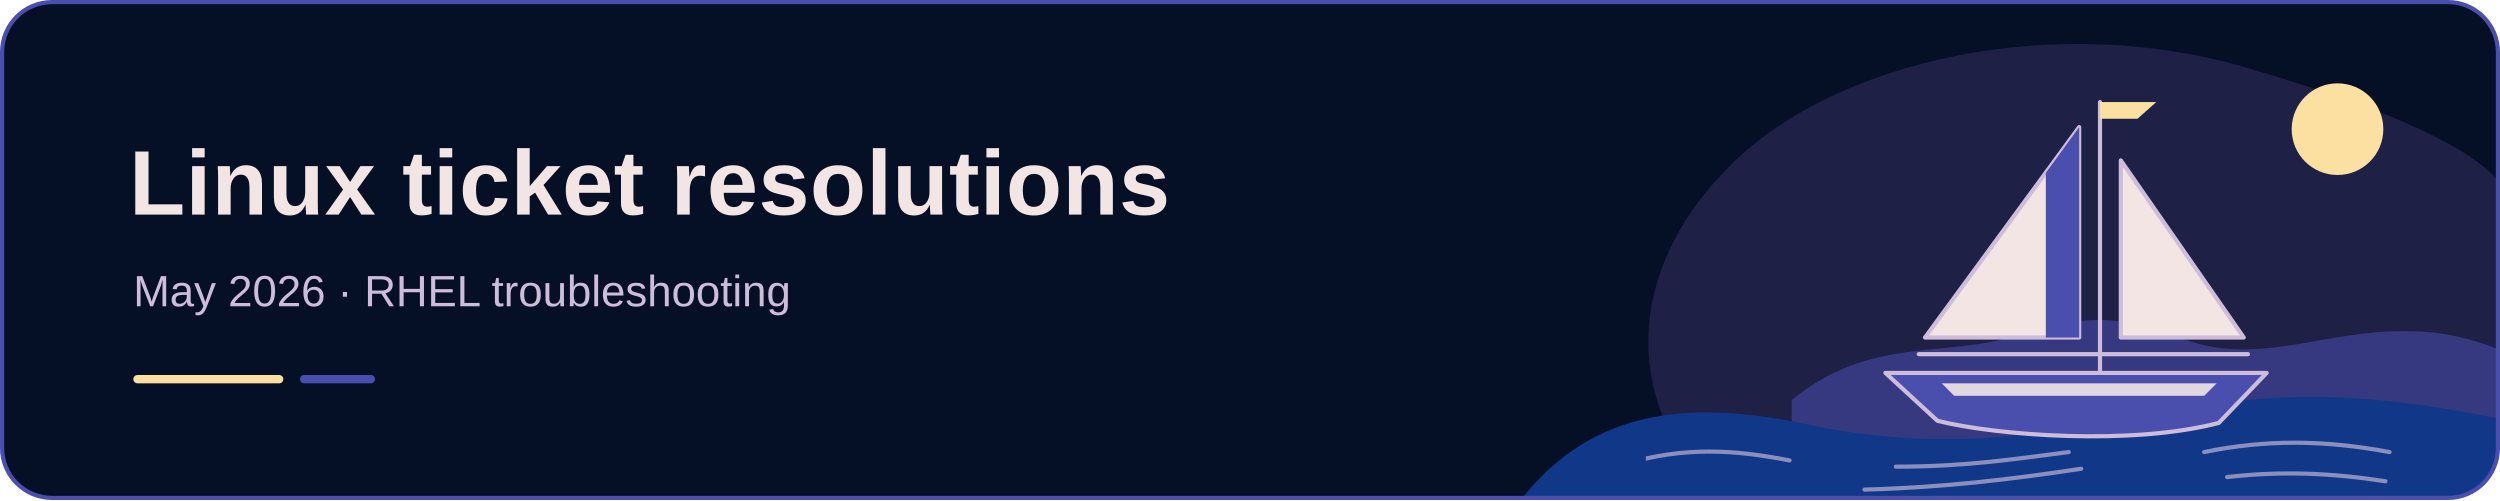
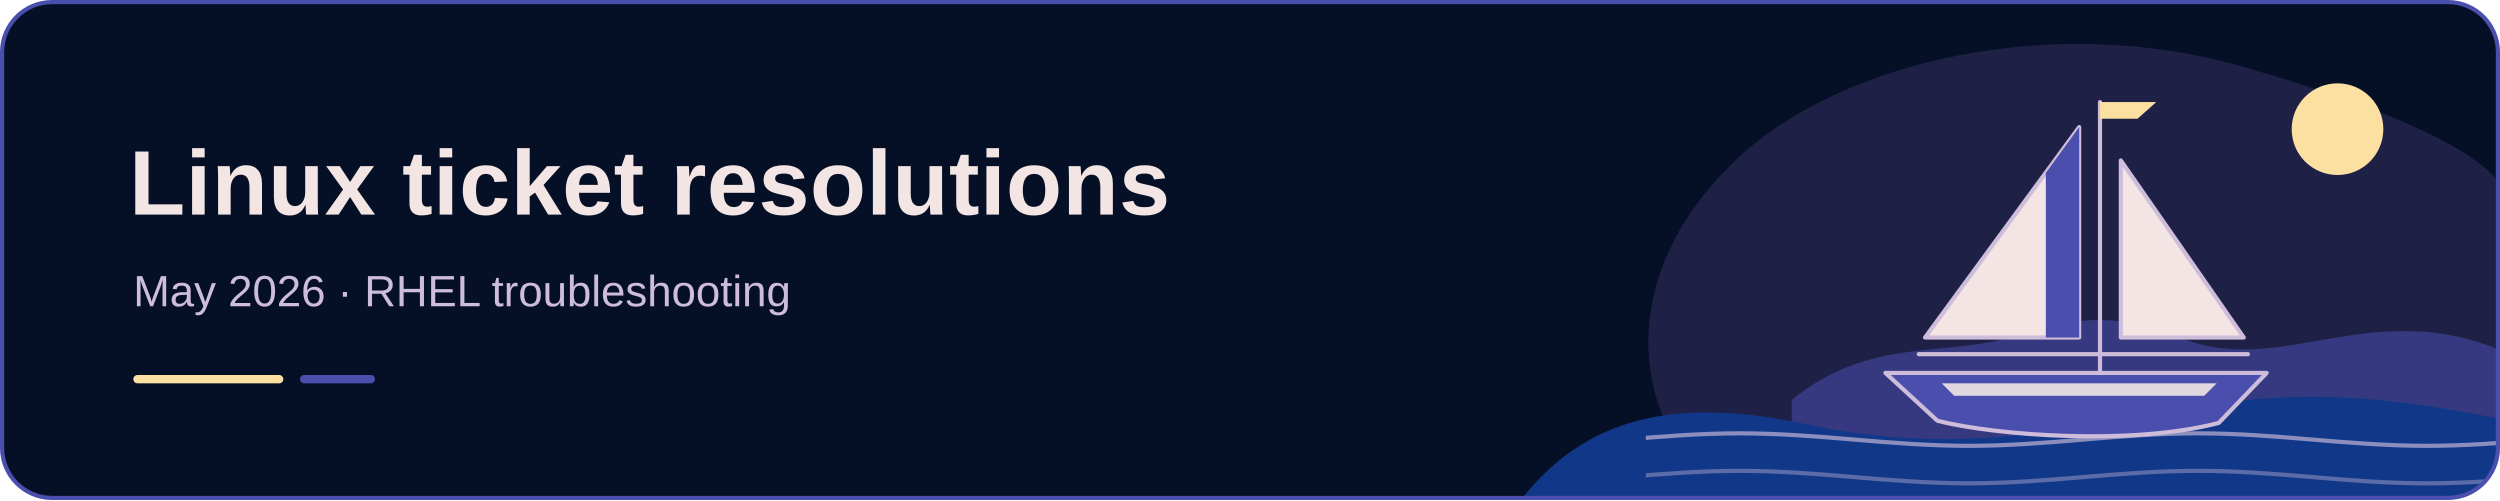
<svg xmlns="http://www.w3.org/2000/svg" width="1200" height="240" viewBox="0 0 1200 240" role="img" aria-labelledby="title description">
  <defs>
    <clipPath id="edge">
      <rect x="1" y="1" width="1198" height="238" rx="24" />
    </clipPath>
    <clipPath id="sailing-area">
      <rect x="790" y="24" width="410" height="216" />
    </clipPath>
    <g id="boat">
      <path class="rigging" d="M1008 49v138m-87-17h158" />
      <path class="sail" d="m998 61-74 101h74Z" />
      <path class="rigging" d="m998 61-74 101h74Z" />
      <path class="gold" d="m998 61-16 22v79h16Z" />
      <path class="sail" d="m1018 77 59 85h-59Z" />
      <path class="rigging" d="m1018 77 59 85h-59Z" />
      <path class="accent" d="M1008 49h27l-9 8h-18Z" />
      <path class="hull" d="M905 179h183l-23 24c-42 11-107 6-135-1Z" />
      <path class="rigging" d="M905 179h183l-23 24c-42 11-107 6-135-1Z" />
      <path class="sail" opacity=".9" d="M932 184h132l-6 6H938Z" />
    </g>
  </defs>
  <style>
    .sky{fill:#051026}.wash{fill:#1e2046}.coast{fill:#4a4fae}.ocean{fill:#113888}.sun{fill:#fce0a2}.sail{fill:#f2e5e3}.hull{fill:#4a4fae}.ink{fill:#f2e5e3}.muted{fill:#cebdda}.accent{fill:#fce0a2}.gold{fill:#4a4fae}.line{fill:#cebdda}.wave{fill:#cebdda}.border{fill:#4a4fae}.rigging{fill:none;stroke:#cebdda;stroke-width:2;stroke-linecap:round;stroke-linejoin:round}.wave{fill:none;stroke:#cebdda;stroke-width:2;stroke-linecap:round;opacity:.65}.border{fill:none;stroke:#4a4fae;stroke-width:2}
-     .boat-track{animation:sail-by 24s linear infinite}
-     .boat-rock{transform-origin:1000px 184px;animation:gentle-bob 4s ease-in-out infinite}
-     .water-drift{animation:water-sway 8s ease-in-out infinite}
-     @keyframes sail-by{from{transform:translateX(0)}to{transform:translateX(540px)}}
-     @keyframes gentle-bob{0%,50%,100%{transform:translateY(0) rotate(0deg)}25%{transform:translateY(1.5px) rotate(0.6deg)}75%{transform:translateY(-1.5px) rotate(-0.6deg)}}
-     @keyframes water-sway{0%,50%,100%{transform:translateX(0)}25%{transform:translateX(4px)}75%{transform:translateX(-4px)}}
-     @media(prefers-reduced-motion:reduce){.boat-track,.boat-rock,.water-drift{animation:none;transform:none}}
+     .boat-rock{transform-origin:1000px 184px;animation:gentle-bob 8s ease-in-out infinite}
+     .surface-wave{animation:passing-wave 8s ease-in-out infinite}
+     .wave-back{animation-delay:-2s}
+     .breeze{animation:sea-breeze 8s ease-in-out infinite;opacity:0}
+     .breeze-lines{fill:none;stroke:#cebdda;stroke-width:1.5;stroke-linecap:round}
+     .still-water{display:none}
+     @keyframes gentle-bob{0%,50%,100%{transform:translateY(0) rotate(0deg)}25%{transform:translateY(3px) rotate(0.35deg)}75%{transform:translateY(-3px) rotate(-0.35deg)}}
+     @keyframes passing-wave{0%,100%{d:path('M780 211 C798.333 209.429 816.667 208 835 208 C853.333 208 871.667 209.429 890 211 C908.333 212.571 926.667 214 945 214 C963.333 214 981.667 212.571 1000 211 C1018.333 209.429 1036.667 208 1055 208 C1073.333 208 1091.667 209.429 1110 211 C1128.333 212.571 1146.667 214 1165 214 C1183.333 214 1201.667 212.571 1220 211')}25%{d:path('M780 214 C798.333 214 816.667 212.571 835 211 C853.333 209.429 871.667 208 890 208 C908.333 208 926.667 209.429 945 211 C963.333 212.571 981.667 214 1000 214 C1018.333 214 1036.667 212.571 1055 211 C1073.333 209.429 1091.667 208 1110 208 C1128.333 208 1146.667 209.429 1165 211 C1183.333 212.571 1201.667 214 1220 214')}50%{d:path('M780 211 C798.333 212.571 816.667 214 835 214 C853.333 214 871.667 212.571 890 211 C908.333 209.429 926.667 208 945 208 C963.333 208 981.667 209.429 1000 211 C1018.333 212.571 1036.667 214 1055 214 C1073.333 214 1091.667 212.571 1110 211 C1128.333 209.429 1146.667 208 1165 208 C1183.333 208 1201.667 209.429 1220 211')}75%{d:path('M780 208 C798.333 208 816.667 209.429 835 211 C853.333 212.571 871.667 214 890 214 C908.333 214 926.667 212.571 945 211 C963.333 209.429 981.667 208 1000 208 C1018.333 208 1036.667 209.429 1055 211 C1073.333 212.571 1091.667 214 1110 214 C1128.333 214 1146.667 212.571 1165 211 C1183.333 209.429 1201.667 208 1220 208')}}
+     @keyframes sea-breeze{0%{transform:translateX(-120px);opacity:0}25%{transform:translateX(-40px);opacity:0.22}50%{transform:translateX(40px);opacity:0.132}75%,100%{transform:translateX(120px);opacity:0}}
+     @media(prefers-reduced-motion:reduce){.boat-rock,.surface-wave,.breeze{animation:none;transform:none}.animated-water,.breeze{display:none}.still-water{display:inline}}
  </style>
  <g clip-path="url(#edge)">
    <rect class="sky" width="1200" height="240" />
    <g aria-hidden="true">
      <path class="wash" d="M827 240c-49-44-48-111 5-162 50-49 155-73 248-45 68 20 107 38 120 55v152Z" />
      <circle class="sun" cx="1122" cy="62" r="22" />
      <path class="coast" opacity=".55" d="M860 192c38-31 74-20 108-31 37-12 54-8 81 2 35 13 68-5 107-4 17 0 32 4 44 9v72H860Z" />
      <path class="ocean" d="M730 240c35-45 83-48 139-36 52 11 98 7 140-1 66-12 102-20 191-2v39Z" />
      <g clip-path="url(#sailing-area)">
-         <g class="boat-track">
-           <g class="boat-rock">
-             <use href="#boat" />
-           </g>
-           <g transform="translate(-540 0)">
-             <g class="boat-rock">
-               <use href="#boat" />
-             </g>
+         <g class="breeze">
+           <path class="breeze-lines" d="M916 93h34c13 0 20-4 23-10m-80 31h37c16 0 23-4 29-11m-24 36h27c10 0 18-3 22-9" />
+         </g>
+         <g class="boat-rock">
+           <use href="#boat" />
+         </g>
+         <g class="animated-water wave" opacity=".75">
+           <path class="surface-wave" d="M780 211 C798.333 209.429 816.667 208 835 208 C853.333 208 871.667 209.429 890 211 C908.333 212.571 926.667 214 945 214 C963.333 214 981.667 212.571 1000 211 C1018.333 209.429 1036.667 208 1055 208 C1073.333 208 1091.667 209.429 1110 211 C1128.333 212.571 1146.667 214 1165 214 C1183.333 214 1201.667 212.571 1220 211" />
+           <g transform="translate(0 18)" opacity=".6">
+             <path class="surface-wave wave-back" d="M780 211 C798.333 209.429 816.667 208 835 208 C853.333 208 871.667 209.429 890 211 C908.333 212.571 926.667 214 945 214 C963.333 214 981.667 212.571 1000 211 C1018.333 209.429 1036.667 208 1055 208 C1073.333 208 1091.667 209.429 1110 211 C1128.333 212.571 1146.667 214 1165 214 C1183.333 214 1201.667 212.571 1220 211" />
          </g>
        </g>
-         <g class="water-drift">
+         <g class="still-water">
          <path class="wave" d="M779 223c30-9 54-7 80-2m51 3c35 0 59-4 83-7m65 0c29-6 57-6 89 0" />
          <path class="wave" d="M895 235c38-1 71-5 104-10m70 4c26-3 50-2 76 2" />
        </g>
      </g>
      <rect class="accent" x="64" y="180" width="72" height="4" rx="2" />
      <rect class="gold" x="144" y="180" width="36" height="4" rx="2" />
    </g>
    <g font-family="Segoe UI, Arial, sans-serif">
      <text class="ink" x="62" y="103" font-size="44" font-weight="700" letter-spacing=".25">Linux ticket resolutions</text>
      <text class="muted" x="64" y="147" font-size="21" font-weight="400">May 2026 · RHEL troubleshooting</text>
    </g>
  </g>
  <rect class="border" x="1" y="1" width="1198" height="238" rx="24" />
</svg>
